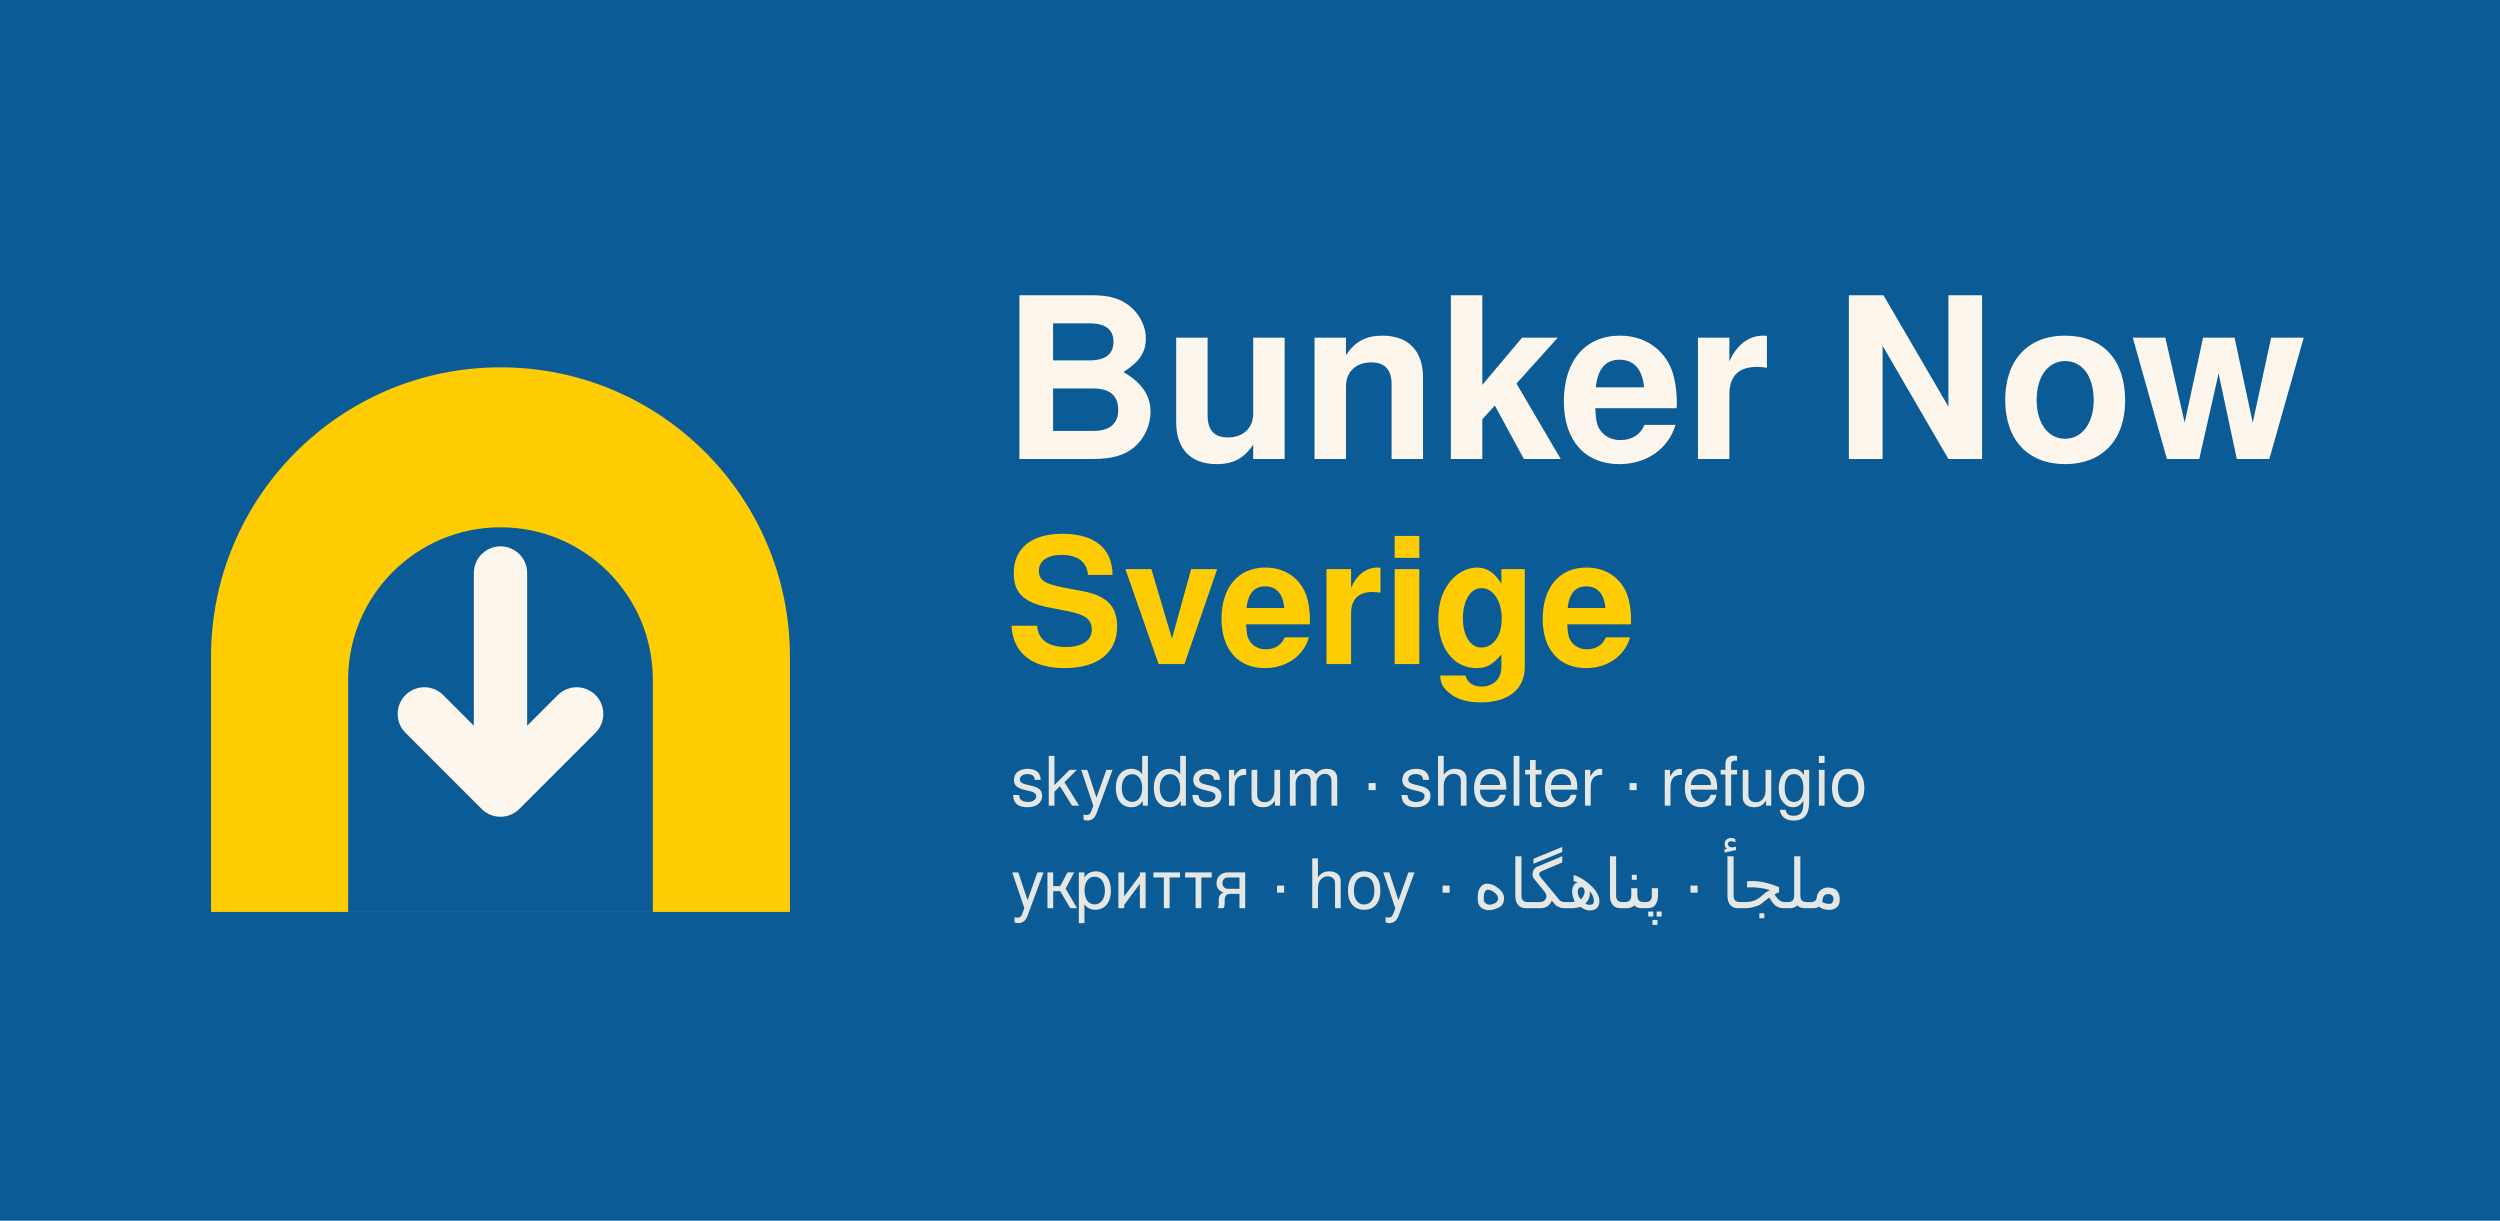
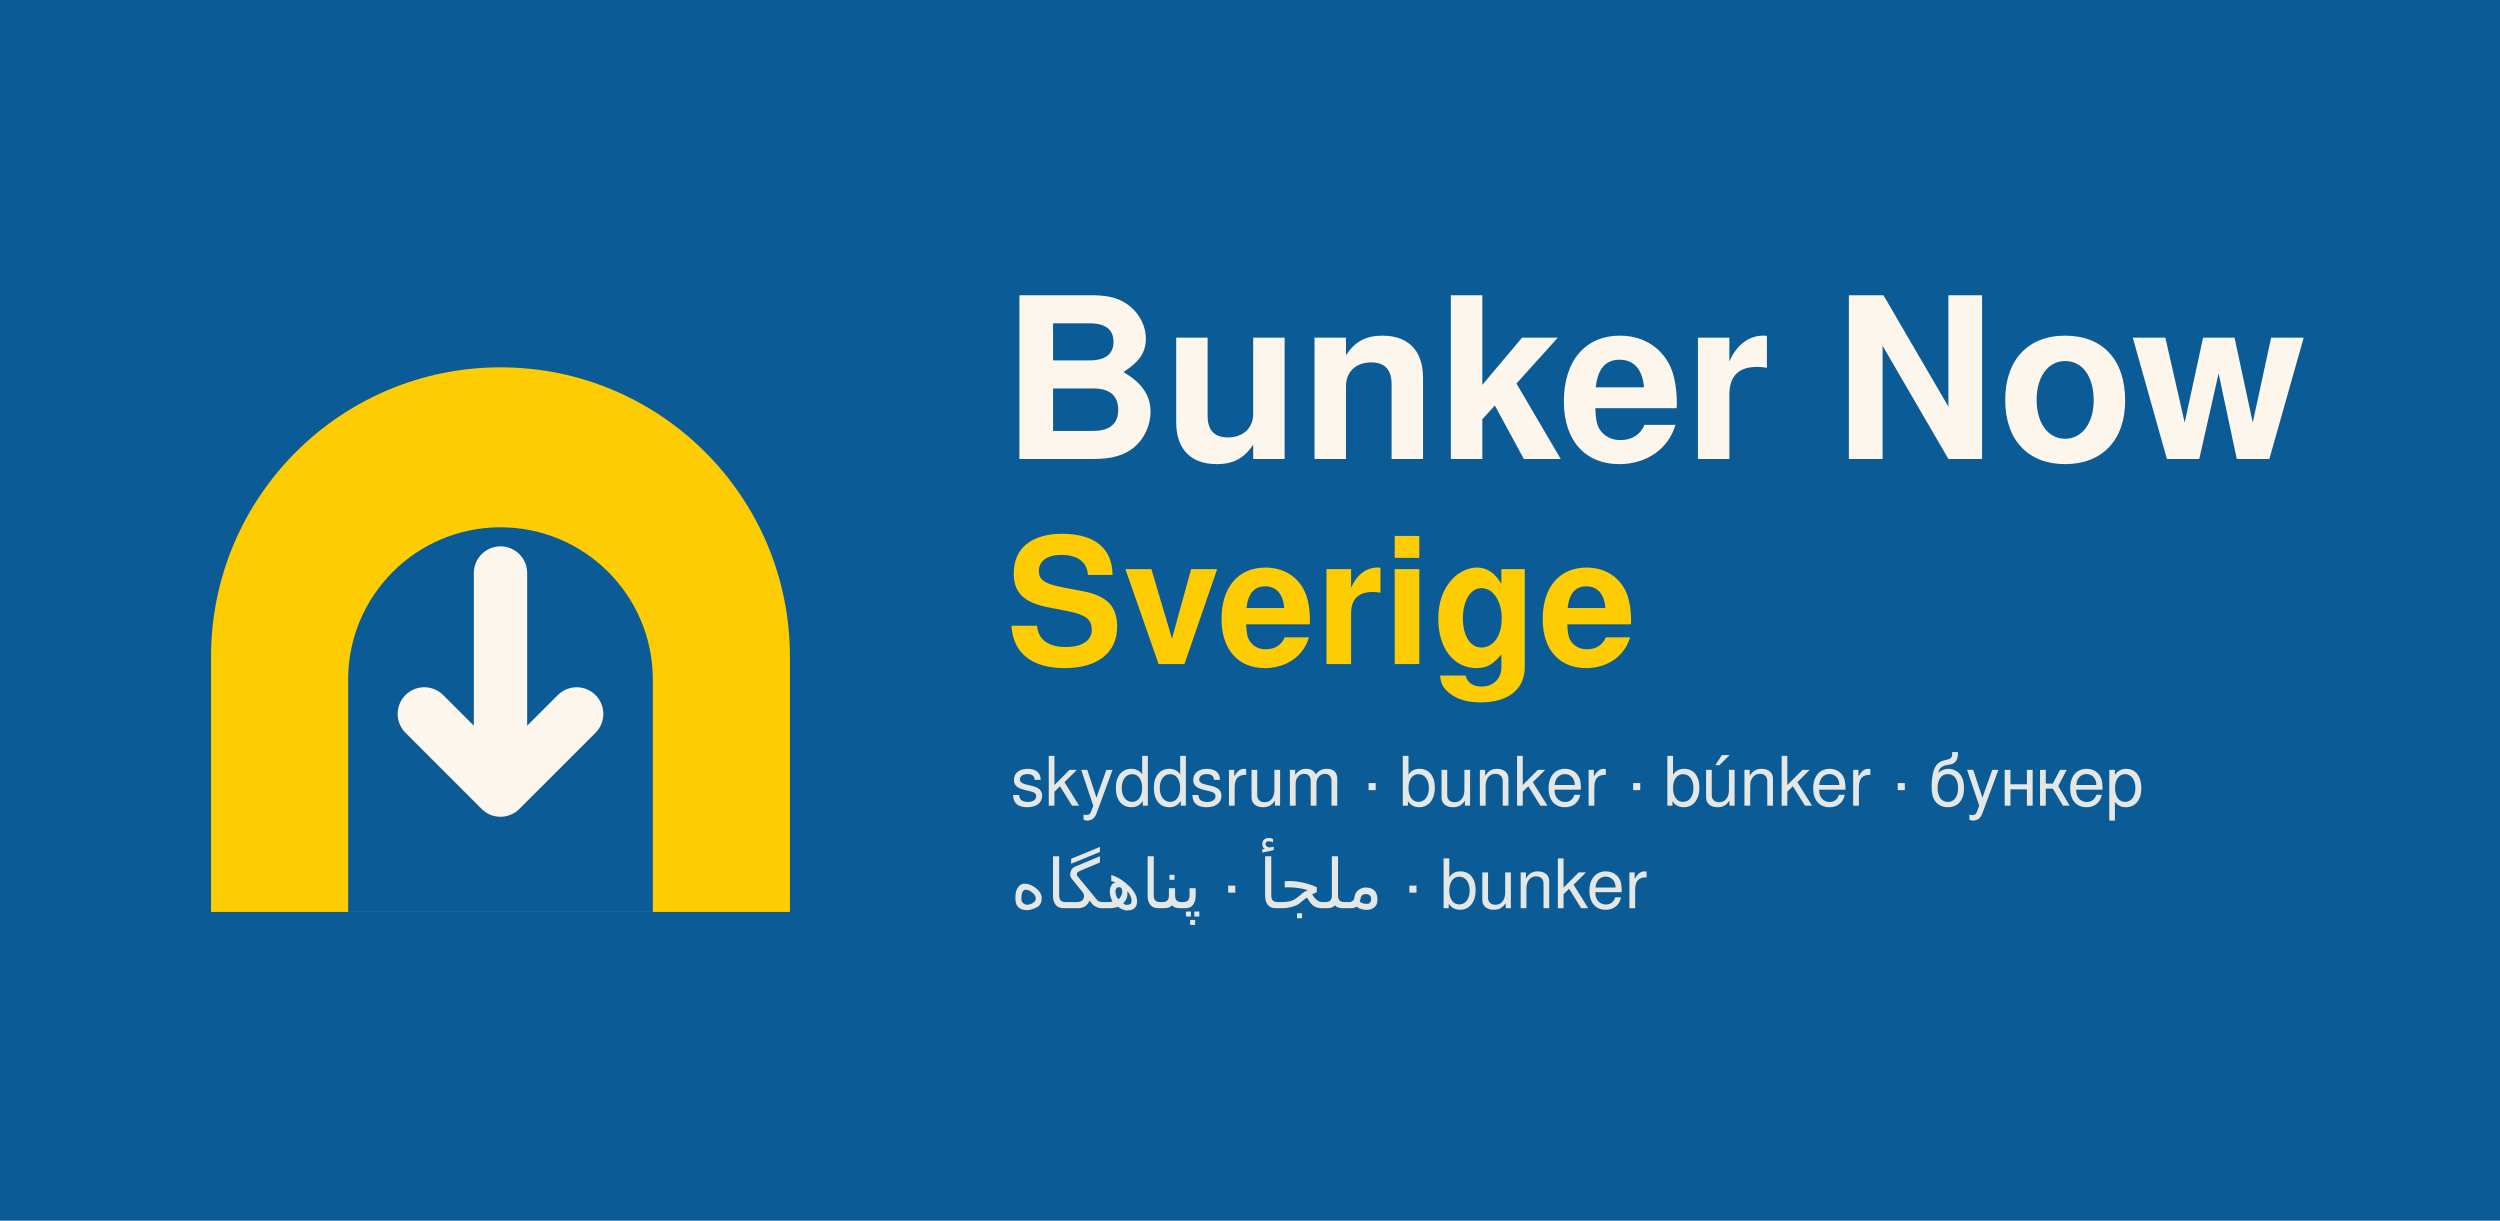
<svg xmlns="http://www.w3.org/2000/svg" width="1024" height="500" viewBox="0 0 1024 500">
  <rect width="1024" height="500" fill="#0b5c96" />
  <g transform="translate(205 262) scale(0.78) translate(-256 -257)">
    <path d="M104 400 V266 A152 152 0 0 1 408 266 V400 Z" fill="#fecc02" />
    <path d="M176 400 V278 A80 80 0 0 1 336 278 V400 Z" fill="#0b5c96" />
    <path d="M256 222 V334 M216 296 L256 336 L296 296" fill="none" stroke="#fdf6ec" stroke-width="28" stroke-linecap="round" stroke-linejoin="round" />
  </g>
  <text x="410" y="188" font-family="Helvetica Neue, Helvetica, Arial, sans-serif" font-weight="700" font-size="92" fill="#fdf6ec">Bunker Now</text>
  <text x="412" y="272" font-family="Helvetica Neue, Helvetica, Arial, sans-serif" font-weight="700" font-size="72" fill="#fecc02">Sverige</text>
-   <text x="414" y="330" font-family="Helvetica Neue, Helvetica, Arial, sans-serif" font-size="28" fill="#fdf6ec" opacity="0.9">skyddsrum · shelter · refugio</text>
-   <text x="414" y="372" font-family="Helvetica Neue, Helvetica, Arial, sans-serif" font-size="28" fill="#fdf6ec" opacity="0.9">укриття · hoy · ملجأ · پناهگاه</text>
+   <text x="414" y="330" font-family="Helvetica Neue, Helvetica, Arial, sans-serif" font-size="28" fill="#fdf6ec" opacity="0.9">skyddsrum · bunker · búnker · бункер</text>
+   <text x="414" y="372" font-family="Helvetica Neue, Helvetica, Arial, sans-serif" font-size="28" fill="#fdf6ec" opacity="0.9">ملجأ · پناهگاه · bunker</text>
</svg>
